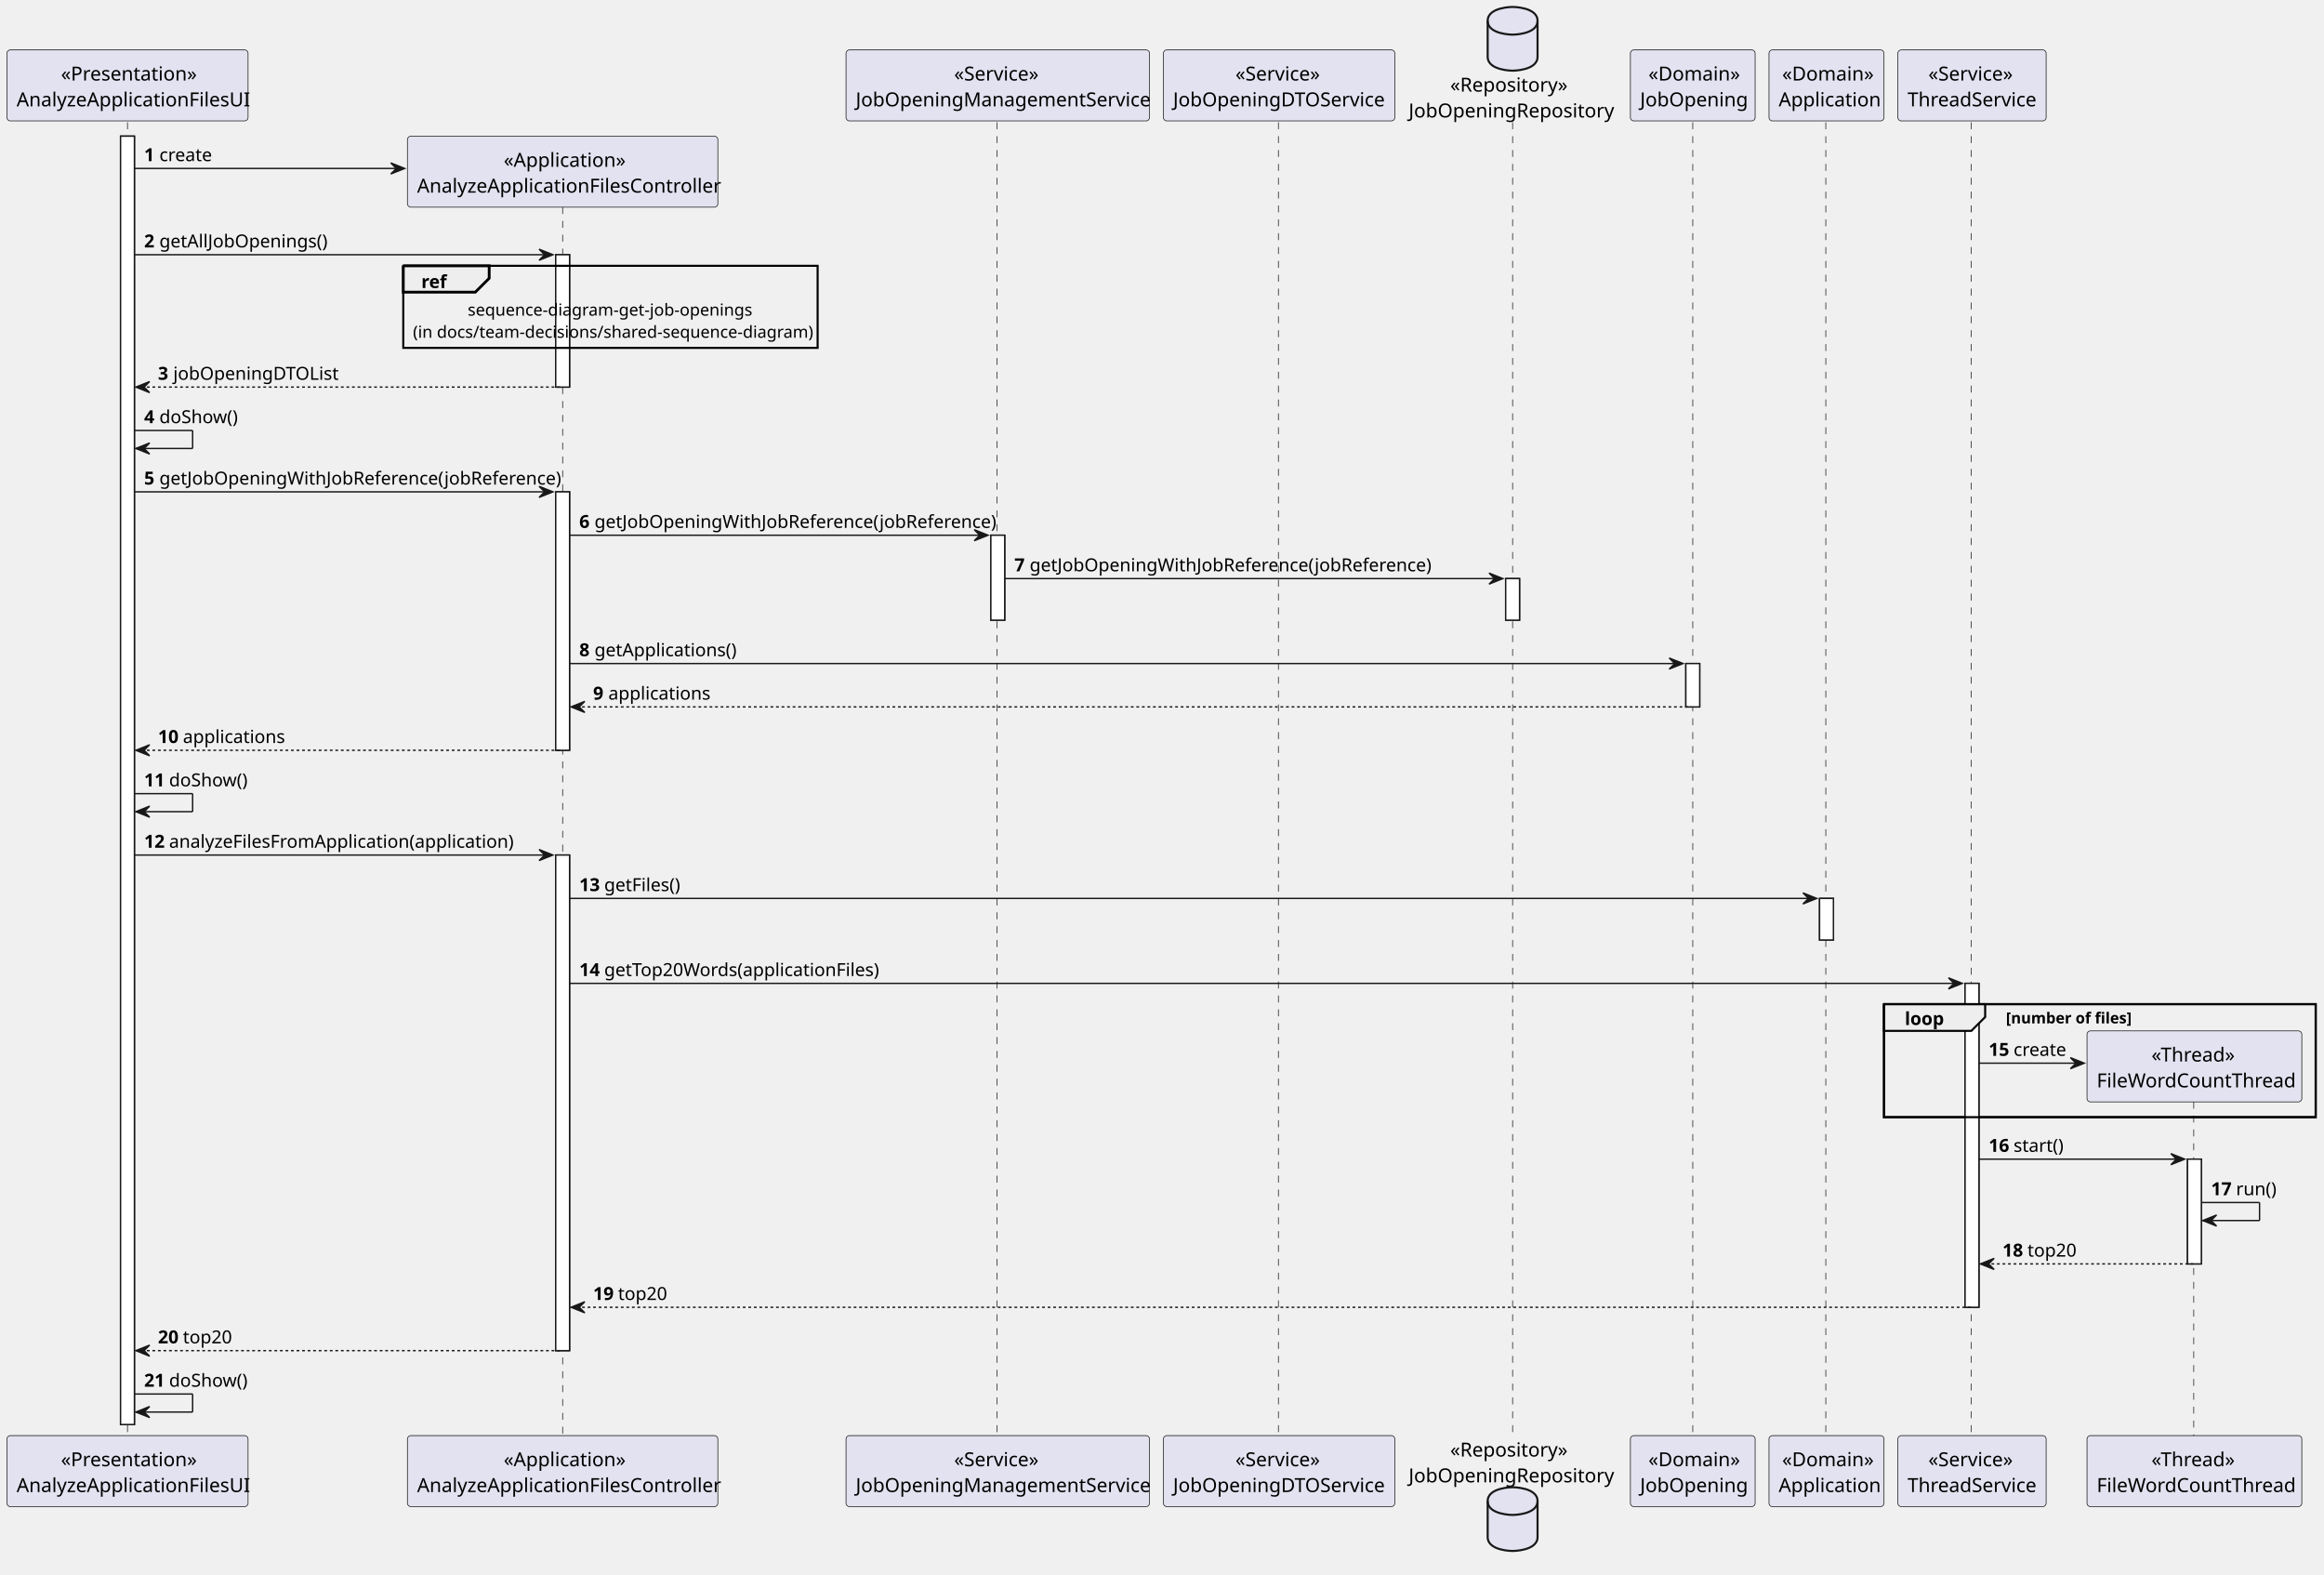
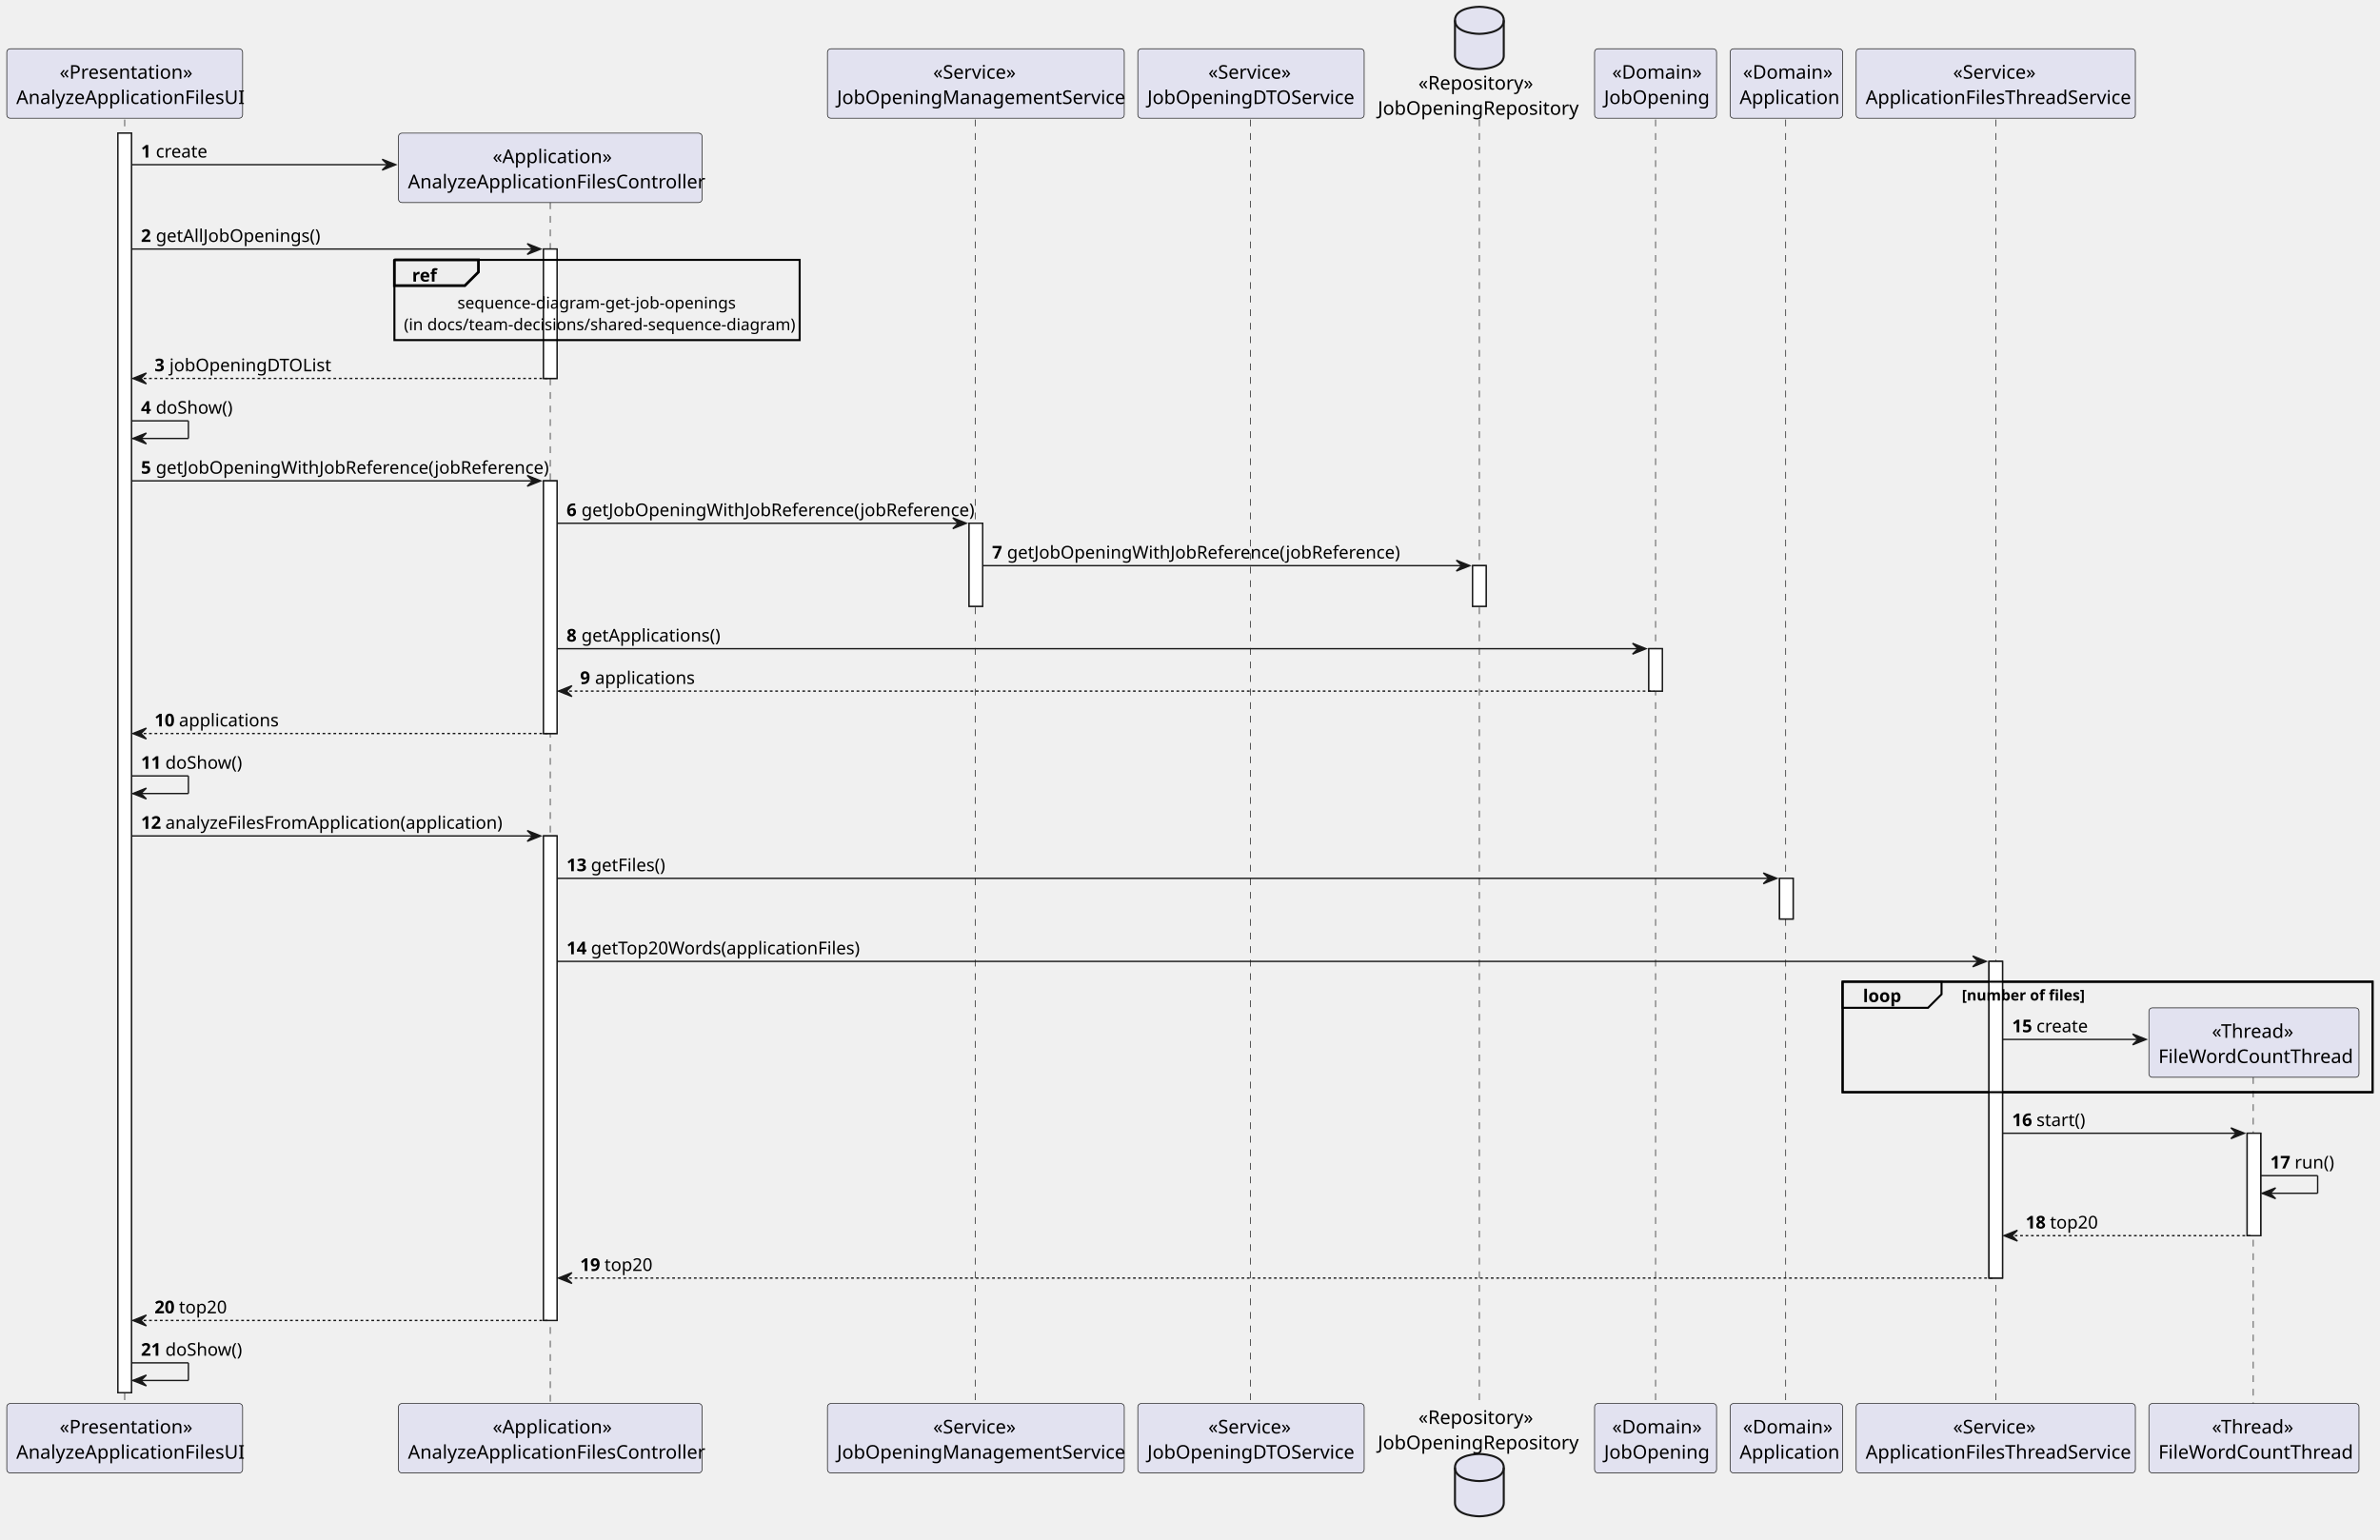
- <svg xmlns="http://www.w3.org/2000/svg" contentStyleType="text/css" height="1136px" preserveAspectRatio="none" style="width:1677px;height:1136px;background:#FFFFFF;" version="1.1" viewBox="0 0 1677 1136" width="1677px" zoomAndPan="magnify">
+ <svg xmlns="http://www.w3.org/2000/svg" contentStyleType="text/css" height="1136px" preserveAspectRatio="none" style="width:1756px;height:1136px;background:#FFFFFF;" version="1.1" viewBox="0 0 1756 1136" width="1756px" zoomAndPan="magnify">
  <defs />
  <g>
    <rect fill="#FFFFFF" height="929.518" style="stroke:#181818;stroke-width:1.0;" width="10" x="87" y="98.242" />
    <rect fill="#FFFFFF" height="95.504" style="stroke:#181818;stroke-width:1.0;" width="10" x="401" y="183.775" />
    <rect fill="#FFFFFF" height="186.455" style="stroke:#181818;stroke-width:1.0;" width="10" x="401" y="354.861" />
    <rect fill="#FFFFFF" height="357.57" style="stroke:#181818;stroke-width:1.0;" width="10" x="401" y="616.898" />
    <rect fill="#FFFFFF" height="61.291" style="stroke:#181818;stroke-width:1.0;" width="10" x="715" y="386.152" />
    <rect fill="#FFFFFF" height="30" style="stroke:#181818;stroke-width:1.0;" width="10" x="1086.5" y="417.443" />
    <rect fill="#FFFFFF" height="31.291" style="stroke:#181818;stroke-width:1.0;" width="10" x="1216.5" y="478.734" />
    <rect fill="#FFFFFF" height="30" style="stroke:#181818;stroke-width:1.0;" width="10" x="1313" y="648.189" />
-     <rect fill="#FFFFFF" height="233.697" style="stroke:#181818;stroke-width:1.0;" width="10" x="1418" y="709.481" />
-     <rect fill="#FFFFFF" height="75.582" style="stroke:#181818;stroke-width:1.0;" width="10" x="1578.5" y="836.305" />
-     <rect fill="none" height="81.533" style="stroke:#000000;stroke-width:1.5;" width="311.5" x="1359.5" y="724.481" />
+     <rect fill="#FFFFFF" height="233.697" style="stroke:#181818;stroke-width:1.0;" width="10" x="1467.5" y="709.481" />
+     <rect fill="#FFFFFF" height="75.582" style="stroke:#181818;stroke-width:1.0;" width="10" x="1658" y="836.305" />
+     <rect fill="none" height="81.533" style="stroke:#000000;stroke-width:1.5;" width="391" x="1359.5" y="724.481" />
    <line style="stroke:#181818;stroke-width:0.5;stroke-dasharray:5.0,5.0;" x1="92" x2="92" y1="88.242" y2="1036.76" />
    <line style="stroke:#181818;stroke-width:0.5;stroke-dasharray:5.0,5.0;" x1="406" x2="406" y1="139.363" y2="1036.76" />
    <line style="stroke:#181818;stroke-width:0.5;stroke-dasharray:5.0,5.0;" x1="719.5" x2="719.5" y1="88.242" y2="1036.76" />
    <line style="stroke:#181818;stroke-width:0.5;stroke-dasharray:5.0,5.0;" x1="922.5" x2="922.5" y1="88.242" y2="1036.76" />
    <line style="stroke:#181818;stroke-width:0.5;stroke-dasharray:5.0,5.0;" x1="1091.5" x2="1091.5" y1="88.242" y2="1036.76" />
    <line style="stroke:#181818;stroke-width:0.5;stroke-dasharray:5.0,5.0;" x1="1221.5" x2="1221.5" y1="88.242" y2="1036.76" />
    <line style="stroke:#181818;stroke-width:0.5;stroke-dasharray:5.0,5.0;" x1="1317.5" x2="1317.5" y1="88.242" y2="1036.76" />
-     <line style="stroke:#181818;stroke-width:0.5;stroke-dasharray:5.0,5.0;" x1="1422.5" x2="1422.5" y1="88.242" y2="1036.76" />
-     <line style="stroke:#181818;stroke-width:0.5;stroke-dasharray:5.0,5.0;" x1="1583" x2="1583" y1="784.893" y2="1036.76" />
+     <line style="stroke:#181818;stroke-width:0.5;stroke-dasharray:5.0,5.0;" x1="1472.5" x2="1472.5" y1="88.242" y2="1036.76" />
+     <line style="stroke:#181818;stroke-width:0.5;stroke-dasharray:5.0,5.0;" x1="1662.5" x2="1662.5" y1="784.893" y2="1036.76" />
    <rect fill="#E2E2F0" height="51.242" rx="2.5" ry="2.5" style="stroke:#181818;stroke-width:0.5;" width="174" x="5" y="36" />
    <text fill="#000000" font-family="sans-serif" font-size="14" lengthAdjust="spacing" textLength="96" x="44" y="58.107">«Presentation»</text>
    <text fill="#000000" font-family="sans-serif" font-size="14" lengthAdjust="spacing" textLength="160" x="12" y="76.728">AnalyzeApplicationFilesUI</text>
    <rect fill="#E2E2F0" height="51.242" rx="2.5" ry="2.5" style="stroke:#181818;stroke-width:0.5;" width="174" x="5" y="1035.76" />
    <text fill="#000000" font-family="sans-serif" font-size="14" lengthAdjust="spacing" textLength="96" x="44" y="1057.867">«Presentation»</text>
    <text fill="#000000" font-family="sans-serif" font-size="14" lengthAdjust="spacing" textLength="160" x="12" y="1076.488">AnalyzeApplicationFilesUI</text>
    <rect fill="#E2E2F0" height="51.242" rx="2.5" ry="2.5" style="stroke:#181818;stroke-width:0.5;" width="224" x="294" y="1035.76" />
    <text fill="#000000" font-family="sans-serif" font-size="14" lengthAdjust="spacing" textLength="85" x="363.5" y="1057.867">«Application»</text>
    <text fill="#000000" font-family="sans-serif" font-size="14" lengthAdjust="spacing" textLength="210" x="301" y="1076.488">AnalyzeApplicationFilesController</text>
    <rect fill="#E2E2F0" height="51.242" rx="2.5" ry="2.5" style="stroke:#181818;stroke-width:0.5;" width="219" x="610.5" y="36" />
    <text fill="#000000" font-family="sans-serif" font-size="14" lengthAdjust="spacing" textLength="63" x="688.5" y="58.107">«Service»</text>
    <text fill="#000000" font-family="sans-serif" font-size="14" lengthAdjust="spacing" textLength="205" x="617.5" y="76.728">JobOpeningManagementService</text>
    <rect fill="#E2E2F0" height="51.242" rx="2.5" ry="2.5" style="stroke:#181818;stroke-width:0.5;" width="219" x="610.5" y="1035.76" />
    <text fill="#000000" font-family="sans-serif" font-size="14" lengthAdjust="spacing" textLength="63" x="688.5" y="1057.867">«Service»</text>
    <text fill="#000000" font-family="sans-serif" font-size="14" lengthAdjust="spacing" textLength="205" x="617.5" y="1076.488">JobOpeningManagementService</text>
    <rect fill="#E2E2F0" height="51.242" rx="2.5" ry="2.5" style="stroke:#181818;stroke-width:0.5;" width="167" x="839.5" y="36" />
    <text fill="#000000" font-family="sans-serif" font-size="14" lengthAdjust="spacing" textLength="63" x="891.5" y="58.107">«Service»</text>
    <text fill="#000000" font-family="sans-serif" font-size="14" lengthAdjust="spacing" textLength="153" x="846.5" y="76.728">JobOpeningDTOService</text>
    <rect fill="#E2E2F0" height="51.242" rx="2.5" ry="2.5" style="stroke:#181818;stroke-width:0.5;" width="167" x="839.5" y="1035.76" />
    <text fill="#000000" font-family="sans-serif" font-size="14" lengthAdjust="spacing" textLength="63" x="891.5" y="1057.867">«Service»</text>
    <text fill="#000000" font-family="sans-serif" font-size="14" lengthAdjust="spacing" textLength="153" x="846.5" y="1076.488">JobOpeningDTOService</text>
    <text fill="#000000" font-family="sans-serif" font-size="14" lengthAdjust="spacing" textLength="84" x="1046.5" y="66.107">«Repository»</text>
    <text fill="#000000" font-family="sans-serif" font-size="14" lengthAdjust="spacing" textLength="144" x="1016.5" y="84.728">JobOpeningRepository</text>
    <path d="M1073.5,15 C1073.5,5 1091.5,5 1091.5,5 C1091.5,5 1109.5,5 1109.5,15 L1109.5,41 C1109.5,51 1091.5,51 1091.5,51 C1091.5,51 1073.5,51 1073.5,41 L1073.5,15 " fill="#E2E2F0" style="stroke:#181818;stroke-width:1.5;" />
    <path d="M1073.5,15 C1073.5,25 1091.5,25 1091.5,25 C1091.5,25 1109.5,25 1109.5,15 " fill="none" style="stroke:#181818;stroke-width:1.5;" />
    <text fill="#000000" font-family="sans-serif" font-size="14" lengthAdjust="spacing" textLength="84" x="1046.5" y="1050.867">«Repository»</text>
    <text fill="#000000" font-family="sans-serif" font-size="14" lengthAdjust="spacing" textLength="144" x="1016.5" y="1069.488">JobOpeningRepository</text>
    <path d="M1073.5,1083.002 C1073.5,1073.002 1091.5,1073.002 1091.5,1073.002 C1091.5,1073.002 1109.5,1073.002 1109.5,1083.002 L1109.5,1109.002 C1109.5,1119.002 1091.5,1119.002 1091.5,1119.002 C1091.5,1119.002 1073.5,1119.002 1073.5,1109.002 L1073.5,1083.002 " fill="#E2E2F0" style="stroke:#181818;stroke-width:1.5;" />
    <path d="M1073.5,1083.002 C1073.5,1093.002 1091.5,1093.002 1091.5,1093.002 C1091.5,1093.002 1109.5,1093.002 1109.5,1083.002 " fill="none" style="stroke:#181818;stroke-width:1.5;" />
    <rect fill="#E2E2F0" height="51.242" rx="2.5" ry="2.5" style="stroke:#181818;stroke-width:0.5;" width="90" x="1176.5" y="36" />
    <text fill="#000000" font-family="sans-serif" font-size="14" lengthAdjust="spacing" textLength="64" x="1189.5" y="58.107">«Domain»</text>
    <text fill="#000000" font-family="sans-serif" font-size="14" lengthAdjust="spacing" textLength="76" x="1183.5" y="76.728">JobOpening</text>
    <rect fill="#E2E2F0" height="51.242" rx="2.5" ry="2.5" style="stroke:#181818;stroke-width:0.5;" width="90" x="1176.5" y="1035.76" />
    <text fill="#000000" font-family="sans-serif" font-size="14" lengthAdjust="spacing" textLength="64" x="1189.5" y="1057.867">«Domain»</text>
    <text fill="#000000" font-family="sans-serif" font-size="14" lengthAdjust="spacing" textLength="76" x="1183.5" y="1076.488">JobOpening</text>
    <rect fill="#E2E2F0" height="51.242" rx="2.5" ry="2.5" style="stroke:#181818;stroke-width:0.5;" width="83" x="1276.5" y="36" />
    <text fill="#000000" font-family="sans-serif" font-size="14" lengthAdjust="spacing" textLength="64" x="1286" y="58.107">«Domain»</text>
    <text fill="#000000" font-family="sans-serif" font-size="14" lengthAdjust="spacing" textLength="69" x="1283.5" y="76.728">Application</text>
    <rect fill="#E2E2F0" height="51.242" rx="2.5" ry="2.5" style="stroke:#181818;stroke-width:0.5;" width="83" x="1276.5" y="1035.76" />
    <text fill="#000000" font-family="sans-serif" font-size="14" lengthAdjust="spacing" textLength="64" x="1286" y="1057.867">«Domain»</text>
    <text fill="#000000" font-family="sans-serif" font-size="14" lengthAdjust="spacing" textLength="69" x="1283.5" y="1076.488">Application</text>
-     <rect fill="#E2E2F0" height="51.242" rx="2.5" ry="2.5" style="stroke:#181818;stroke-width:0.5;" width="107" x="1369.5" y="36" />
-     <text fill="#000000" font-family="sans-serif" font-size="14" lengthAdjust="spacing" textLength="63" x="1391.5" y="58.107">«Service»</text>
-     <text fill="#000000" font-family="sans-serif" font-size="14" lengthAdjust="spacing" textLength="93" x="1376.5" y="76.728">ThreadService</text>
-     <rect fill="#E2E2F0" height="51.242" rx="2.5" ry="2.5" style="stroke:#181818;stroke-width:0.5;" width="107" x="1369.5" y="1035.76" />
-     <text fill="#000000" font-family="sans-serif" font-size="14" lengthAdjust="spacing" textLength="63" x="1391.5" y="1057.867">«Service»</text>
-     <text fill="#000000" font-family="sans-serif" font-size="14" lengthAdjust="spacing" textLength="93" x="1376.5" y="1076.488">ThreadService</text>
-     <rect fill="#E2E2F0" height="51.242" rx="2.5" ry="2.5" style="stroke:#181818;stroke-width:0.5;" width="155" x="1506" y="1035.76" />
-     <text fill="#000000" font-family="sans-serif" font-size="14" lengthAdjust="spacing" textLength="62" x="1552.5" y="1057.867">«Thread»</text>
-     <text fill="#000000" font-family="sans-serif" font-size="14" lengthAdjust="spacing" textLength="141" x="1513" y="1076.488">FileWordCountThread</text>
+     <rect fill="#E2E2F0" height="51.242" rx="2.5" ry="2.5" style="stroke:#181818;stroke-width:0.5;" width="206" x="1369.5" y="36" />
+     <text fill="#000000" font-family="sans-serif" font-size="14" lengthAdjust="spacing" textLength="63" x="1441" y="58.107">«Service»</text>
+     <text fill="#000000" font-family="sans-serif" font-size="14" lengthAdjust="spacing" textLength="192" x="1376.5" y="76.728">ApplicationFilesThreadService</text>
+     <rect fill="#E2E2F0" height="51.242" rx="2.5" ry="2.5" style="stroke:#181818;stroke-width:0.5;" width="206" x="1369.5" y="1035.76" />
+     <text fill="#000000" font-family="sans-serif" font-size="14" lengthAdjust="spacing" textLength="63" x="1441" y="1057.867">«Service»</text>
+     <text fill="#000000" font-family="sans-serif" font-size="14" lengthAdjust="spacing" textLength="192" x="1376.5" y="1076.488">ApplicationFilesThreadService</text>
+     <rect fill="#E2E2F0" height="51.242" rx="2.5" ry="2.5" style="stroke:#181818;stroke-width:0.5;" width="155" x="1585.5" y="1035.76" />
+     <text fill="#000000" font-family="sans-serif" font-size="14" lengthAdjust="spacing" textLength="62" x="1632" y="1057.867">«Thread»</text>
+     <text fill="#000000" font-family="sans-serif" font-size="14" lengthAdjust="spacing" textLength="141" x="1592.5" y="1076.488">FileWordCountThread</text>
    <rect fill="#FFFFFF" height="929.518" style="stroke:#181818;stroke-width:1.0;" width="10" x="87" y="98.242" />
    <rect fill="#FFFFFF" height="95.504" style="stroke:#181818;stroke-width:1.0;" width="10" x="401" y="183.775" />
    <rect fill="#FFFFFF" height="186.455" style="stroke:#181818;stroke-width:1.0;" width="10" x="401" y="354.861" />
    <rect fill="#FFFFFF" height="357.57" style="stroke:#181818;stroke-width:1.0;" width="10" x="401" y="616.898" />
    <rect fill="#FFFFFF" height="61.291" style="stroke:#181818;stroke-width:1.0;" width="10" x="715" y="386.152" />
    <rect fill="#FFFFFF" height="30" style="stroke:#181818;stroke-width:1.0;" width="10" x="1086.5" y="417.443" />
    <rect fill="#FFFFFF" height="31.291" style="stroke:#181818;stroke-width:1.0;" width="10" x="1216.5" y="478.734" />
    <rect fill="#FFFFFF" height="30" style="stroke:#181818;stroke-width:1.0;" width="10" x="1313" y="648.189" />
-     <rect fill="#FFFFFF" height="233.697" style="stroke:#181818;stroke-width:1.0;" width="10" x="1418" y="709.481" />
-     <rect fill="#FFFFFF" height="75.582" style="stroke:#181818;stroke-width:1.0;" width="10" x="1578.5" y="836.305" />
+     <rect fill="#FFFFFF" height="233.697" style="stroke:#181818;stroke-width:1.0;" width="10" x="1467.5" y="709.481" />
+     <rect fill="#FFFFFF" height="75.582" style="stroke:#181818;stroke-width:1.0;" width="10" x="1658" y="836.305" />
    <polygon fill="#181818" points="282,117.533,292,121.533,282,125.533,286,121.533" style="stroke:#181818;stroke-width:1.0;" />
    <line style="stroke:#181818;stroke-width:1.0;" x1="97" x2="288" y1="121.533" y2="121.533" />
    <text fill="#000000" font-family="sans-serif" font-size="13" font-weight="bold" lengthAdjust="spacing" textLength="7" x="104" y="116.27">1</text>
    <text fill="#000000" font-family="sans-serif" font-size="13" lengthAdjust="spacing" textLength="36" x="115" y="116.27">create</text>
    <rect fill="#E2E2F0" height="51.242" rx="2.5" ry="2.5" style="stroke:#181818;stroke-width:0.5;" width="224" x="294" y="98.242" />
    <text fill="#000000" font-family="sans-serif" font-size="14" lengthAdjust="spacing" textLength="85" x="363.5" y="120.35">«Application»</text>
    <text fill="#000000" font-family="sans-serif" font-size="14" lengthAdjust="spacing" textLength="210" x="301" y="138.971">AnalyzeApplicationFilesController</text>
    <polygon fill="#181818" points="389,179.775,399,183.775,389,187.775,393,183.775" style="stroke:#181818;stroke-width:1.0;" />
    <line style="stroke:#181818;stroke-width:1.0;" x1="97" x2="395" y1="183.775" y2="183.775" />
    <text fill="#000000" font-family="sans-serif" font-size="13" font-weight="bold" lengthAdjust="spacing" textLength="7" x="104" y="178.513">2</text>
    <text fill="#000000" font-family="sans-serif" font-size="13" lengthAdjust="spacing" textLength="116" x="115" y="178.513">getAllJobOpenings()</text>
    <rect fill="none" height="59.213" style="stroke:#000000;stroke-width:1.5;" width="299" x="291" y="191.775" />
    <path d="M291,191.775 L353,191.775 L353,200.775 L343,210.775 L291,210.775 L291,191.775 " fill="#EEEEEE" style="stroke:#000000;stroke-width:2.0;" />
    <text fill="#000000" font-family="sans-serif" font-size="13" font-weight="bold" lengthAdjust="spacing" textLength="17" x="304" y="207.804">ref</text>
    <text fill="#000000" font-family="sans-serif" font-size="12" lengthAdjust="spacing" textLength="203" x="337.5" y="227.725">sequence-diagram-get-job-openings</text>
    <text fill="#000000" font-family="sans-serif" font-size="12" lengthAdjust="spacing" textLength="288" x="298" y="243.685">(in docs/team-decisions/shared-sequence-diagram)</text>
    <polygon fill="#181818" points="108,275.279,98,279.279,108,283.279,104,279.279" style="stroke:#181818;stroke-width:1.0;" />
    <line style="stroke:#181818;stroke-width:1.0;stroke-dasharray:2.0,2.0;" x1="102" x2="405" y1="279.279" y2="279.279" />
    <text fill="#000000" font-family="sans-serif" font-size="13" font-weight="bold" lengthAdjust="spacing" textLength="7" x="114" y="274.017">3</text>
    <text fill="#000000" font-family="sans-serif" font-size="13" lengthAdjust="spacing" textLength="112" x="125" y="274.017">jobOpeningDTOList</text>
    <line style="stroke:#181818;stroke-width:1.0;" x1="97" x2="139" y1="310.57" y2="310.57" />
    <line style="stroke:#181818;stroke-width:1.0;" x1="139" x2="139" y1="310.57" y2="323.57" />
    <line style="stroke:#181818;stroke-width:1.0;" x1="98" x2="139" y1="323.57" y2="323.57" />
    <polygon fill="#181818" points="108,319.57,98,323.57,108,327.57,104,323.57" style="stroke:#181818;stroke-width:1.0;" />
    <text fill="#000000" font-family="sans-serif" font-size="13" font-weight="bold" lengthAdjust="spacing" textLength="7" x="104" y="305.308">4</text>
    <text fill="#000000" font-family="sans-serif" font-size="13" lengthAdjust="spacing" textLength="54" x="115" y="305.308">doShow()</text>
    <polygon fill="#181818" points="389,350.861,399,354.861,389,358.861,393,354.861" style="stroke:#181818;stroke-width:1.0;" />
    <line style="stroke:#181818;stroke-width:1.0;" x1="97" x2="395" y1="354.861" y2="354.861" />
    <text fill="#000000" font-family="sans-serif" font-size="13" font-weight="bold" lengthAdjust="spacing" textLength="7" x="104" y="349.599">5</text>
    <text fill="#000000" font-family="sans-serif" font-size="13" lengthAdjust="spacing" textLength="274" x="115" y="349.599">getJobOpeningWithJobReference(jobReference)</text>
    <polygon fill="#181818" points="703,382.152,713,386.152,703,390.152,707,386.152" style="stroke:#181818;stroke-width:1.0;" />
    <line style="stroke:#181818;stroke-width:1.0;" x1="411" x2="709" y1="386.152" y2="386.152" />
    <text fill="#000000" font-family="sans-serif" font-size="13" font-weight="bold" lengthAdjust="spacing" textLength="7" x="418" y="380.89">6</text>
    <text fill="#000000" font-family="sans-serif" font-size="13" lengthAdjust="spacing" textLength="274" x="429" y="380.89">getJobOpeningWithJobReference(jobReference)</text>
    <polygon fill="#181818" points="1074.5,413.443,1084.5,417.443,1074.5,421.443,1078.5,417.443" style="stroke:#181818;stroke-width:1.0;" />
    <line style="stroke:#181818;stroke-width:1.0;" x1="725" x2="1080.5" y1="417.443" y2="417.443" />
    <text fill="#000000" font-family="sans-serif" font-size="13" font-weight="bold" lengthAdjust="spacing" textLength="7" x="732" y="412.181">7</text>
    <text fill="#000000" font-family="sans-serif" font-size="13" lengthAdjust="spacing" textLength="274" x="743" y="412.181">getJobOpeningWithJobReference(jobReference)</text>
    <polygon fill="#181818" points="1204.5,474.734,1214.5,478.734,1204.5,482.734,1208.5,478.734" style="stroke:#181818;stroke-width:1.0;" />
    <line style="stroke:#181818;stroke-width:1.0;" x1="411" x2="1210.5" y1="478.734" y2="478.734" />
    <text fill="#000000" font-family="sans-serif" font-size="13" font-weight="bold" lengthAdjust="spacing" textLength="7" x="418" y="473.472">8</text>
    <text fill="#000000" font-family="sans-serif" font-size="13" lengthAdjust="spacing" textLength="97" x="429" y="473.472">getApplications()</text>
    <polygon fill="#181818" points="422,506.025,412,510.025,422,514.025,418,510.025" style="stroke:#181818;stroke-width:1.0;" />
    <line style="stroke:#181818;stroke-width:1.0;stroke-dasharray:2.0,2.0;" x1="416" x2="1220.5" y1="510.025" y2="510.025" />
    <text fill="#000000" font-family="sans-serif" font-size="13" font-weight="bold" lengthAdjust="spacing" textLength="7" x="428" y="504.763">9</text>
    <text fill="#000000" font-family="sans-serif" font-size="13" lengthAdjust="spacing" textLength="69" x="439" y="504.763">applications</text>
    <polygon fill="#181818" points="108,537.316,98,541.316,108,545.316,104,541.316" style="stroke:#181818;stroke-width:1.0;" />
    <line style="stroke:#181818;stroke-width:1.0;stroke-dasharray:2.0,2.0;" x1="102" x2="405" y1="541.316" y2="541.316" />
    <text fill="#000000" font-family="sans-serif" font-size="13" font-weight="bold" lengthAdjust="spacing" textLength="14" x="114" y="536.054">10</text>
    <text fill="#000000" font-family="sans-serif" font-size="13" lengthAdjust="spacing" textLength="69" x="132" y="536.054">applications</text>
    <line style="stroke:#181818;stroke-width:1.0;" x1="97" x2="139" y1="572.607" y2="572.607" />
    <line style="stroke:#181818;stroke-width:1.0;" x1="139" x2="139" y1="572.607" y2="585.607" />
    <line style="stroke:#181818;stroke-width:1.0;" x1="98" x2="139" y1="585.607" y2="585.607" />
    <polygon fill="#181818" points="108,581.607,98,585.607,108,589.607,104,585.607" style="stroke:#181818;stroke-width:1.0;" />
    <text fill="#000000" font-family="sans-serif" font-size="13" font-weight="bold" lengthAdjust="spacing" textLength="14" x="104" y="567.345">11</text>
    <text fill="#000000" font-family="sans-serif" font-size="13" lengthAdjust="spacing" textLength="54" x="122" y="567.345">doShow()</text>
    <polygon fill="#181818" points="389,612.898,399,616.898,389,620.898,393,616.898" style="stroke:#181818;stroke-width:1.0;" />
    <line style="stroke:#181818;stroke-width:1.0;" x1="97" x2="395" y1="616.898" y2="616.898" />
    <text fill="#000000" font-family="sans-serif" font-size="13" font-weight="bold" lengthAdjust="spacing" textLength="14" x="104" y="611.636">12</text>
    <text fill="#000000" font-family="sans-serif" font-size="13" lengthAdjust="spacing" textLength="237" x="122" y="611.636">analyzeFilesFromApplication(application)</text>
    <polygon fill="#181818" points="1301,644.189,1311,648.189,1301,652.189,1305,648.189" style="stroke:#181818;stroke-width:1.0;" />
    <line style="stroke:#181818;stroke-width:1.0;" x1="411" x2="1307" y1="648.189" y2="648.189" />
    <text fill="#000000" font-family="sans-serif" font-size="13" font-weight="bold" lengthAdjust="spacing" textLength="14" x="418" y="642.927">13</text>
    <text fill="#000000" font-family="sans-serif" font-size="13" lengthAdjust="spacing" textLength="54" x="436" y="642.927">getFiles()</text>
-     <polygon fill="#181818" points="1406,705.481,1416,709.481,1406,713.481,1410,709.481" style="stroke:#181818;stroke-width:1.0;" />
-     <line style="stroke:#181818;stroke-width:1.0;" x1="411" x2="1412" y1="709.481" y2="709.481" />
+     <polygon fill="#181818" points="1455.5,705.481,1465.5,709.481,1455.5,713.481,1459.5,709.481" style="stroke:#181818;stroke-width:1.0;" />
+     <line style="stroke:#181818;stroke-width:1.0;" x1="411" x2="1461.5" y1="709.481" y2="709.481" />
    <text fill="#000000" font-family="sans-serif" font-size="13" font-weight="bold" lengthAdjust="spacing" textLength="14" x="418" y="704.218">14</text>
    <text fill="#000000" font-family="sans-serif" font-size="13" lengthAdjust="spacing" textLength="189" x="436" y="704.218">getTop20Words(applicationFiles)</text>
    <path d="M1359.5,724.481 L1432.5,724.481 L1432.5,733.771 L1422.5,743.771 L1359.5,743.771 L1359.5,724.481 " fill="#EEEEEE" style="stroke:#000000;stroke-width:1.5;" />
-     <rect fill="none" height="81.533" style="stroke:#000000;stroke-width:1.5;" width="311.5" x="1359.5" y="724.481" />
+     <rect fill="none" height="81.533" style="stroke:#000000;stroke-width:1.5;" width="391" x="1359.5" y="724.481" />
    <text fill="#000000" font-family="sans-serif" font-size="13" font-weight="bold" lengthAdjust="spacing" textLength="28" x="1374.5" y="739.509">loop</text>
    <text fill="#000000" font-family="sans-serif" font-size="11" font-weight="bold" lengthAdjust="spacing" textLength="93" x="1447.5" y="738.351">[number of files]</text>
-     <polygon fill="#181818" points="1494,763.062,1504,767.062,1494,771.062,1498,767.062" style="stroke:#181818;stroke-width:1.0;" />
-     <line style="stroke:#181818;stroke-width:1.0;" x1="1428" x2="1500" y1="767.062" y2="767.062" />
-     <text fill="#000000" font-family="sans-serif" font-size="13" font-weight="bold" lengthAdjust="spacing" textLength="14" x="1435" y="761.8">15</text>
-     <text fill="#000000" font-family="sans-serif" font-size="13" lengthAdjust="spacing" textLength="36" x="1453" y="761.8">create</text>
-     <rect fill="#E2E2F0" height="51.242" rx="2.5" ry="2.5" style="stroke:#181818;stroke-width:0.5;" width="155" x="1506" y="743.771" />
-     <text fill="#000000" font-family="sans-serif" font-size="14" lengthAdjust="spacing" textLength="62" x="1552.5" y="765.879">«Thread»</text>
-     <text fill="#000000" font-family="sans-serif" font-size="14" lengthAdjust="spacing" textLength="141" x="1513" y="784.5">FileWordCountThread</text>
-     <polygon fill="#181818" points="1566.5,832.305,1576.5,836.305,1566.5,840.305,1570.5,836.305" style="stroke:#181818;stroke-width:1.0;" />
-     <line style="stroke:#181818;stroke-width:1.0;" x1="1428" x2="1572.5" y1="836.305" y2="836.305" />
-     <text fill="#000000" font-family="sans-serif" font-size="13" font-weight="bold" lengthAdjust="spacing" textLength="14" x="1435" y="831.042">16</text>
-     <text fill="#000000" font-family="sans-serif" font-size="13" lengthAdjust="spacing" textLength="34" x="1453" y="831.042">start()</text>
-     <line style="stroke:#181818;stroke-width:1.0;" x1="1588.5" x2="1630.5" y1="867.596" y2="867.596" />
-     <line style="stroke:#181818;stroke-width:1.0;" x1="1630.5" x2="1630.5" y1="867.596" y2="880.596" />
-     <line style="stroke:#181818;stroke-width:1.0;" x1="1589.5" x2="1630.5" y1="880.596" y2="880.596" />
-     <polygon fill="#181818" points="1599.5,876.596,1589.5,880.596,1599.5,884.596,1595.5,880.596" style="stroke:#181818;stroke-width:1.0;" />
-     <text fill="#000000" font-family="sans-serif" font-size="13" font-weight="bold" lengthAdjust="spacing" textLength="14" x="1595.5" y="862.333">17</text>
-     <text fill="#000000" font-family="sans-serif" font-size="13" lengthAdjust="spacing" textLength="26" x="1613.5" y="862.333">run()</text>
-     <polygon fill="#181818" points="1439,907.887,1429,911.887,1439,915.887,1435,911.887" style="stroke:#181818;stroke-width:1.0;" />
-     <line style="stroke:#181818;stroke-width:1.0;stroke-dasharray:2.0,2.0;" x1="1433" x2="1582.5" y1="911.887" y2="911.887" />
-     <text fill="#000000" font-family="sans-serif" font-size="13" font-weight="bold" lengthAdjust="spacing" textLength="14" x="1445" y="906.624">18</text>
-     <text fill="#000000" font-family="sans-serif" font-size="13" lengthAdjust="spacing" textLength="32" x="1463" y="906.624">top20</text>
+     <polygon fill="#181818" points="1573.5,763.062,1583.5,767.062,1573.5,771.062,1577.5,767.062" style="stroke:#181818;stroke-width:1.0;" />
+     <line style="stroke:#181818;stroke-width:1.0;" x1="1477.5" x2="1579.5" y1="767.062" y2="767.062" />
+     <text fill="#000000" font-family="sans-serif" font-size="13" font-weight="bold" lengthAdjust="spacing" textLength="14" x="1484.5" y="761.8">15</text>
+     <text fill="#000000" font-family="sans-serif" font-size="13" lengthAdjust="spacing" textLength="36" x="1502.5" y="761.8">create</text>
+     <rect fill="#E2E2F0" height="51.242" rx="2.5" ry="2.5" style="stroke:#181818;stroke-width:0.5;" width="155" x="1585.5" y="743.771" />
+     <text fill="#000000" font-family="sans-serif" font-size="14" lengthAdjust="spacing" textLength="62" x="1632" y="765.879">«Thread»</text>
+     <text fill="#000000" font-family="sans-serif" font-size="14" lengthAdjust="spacing" textLength="141" x="1592.5" y="784.5">FileWordCountThread</text>
+     <polygon fill="#181818" points="1646,832.305,1656,836.305,1646,840.305,1650,836.305" style="stroke:#181818;stroke-width:1.0;" />
+     <line style="stroke:#181818;stroke-width:1.0;" x1="1477.5" x2="1652" y1="836.305" y2="836.305" />
+     <text fill="#000000" font-family="sans-serif" font-size="13" font-weight="bold" lengthAdjust="spacing" textLength="14" x="1484.5" y="831.042">16</text>
+     <text fill="#000000" font-family="sans-serif" font-size="13" lengthAdjust="spacing" textLength="34" x="1502.5" y="831.042">start()</text>
+     <line style="stroke:#181818;stroke-width:1.0;" x1="1668" x2="1710" y1="867.596" y2="867.596" />
+     <line style="stroke:#181818;stroke-width:1.0;" x1="1710" x2="1710" y1="867.596" y2="880.596" />
+     <line style="stroke:#181818;stroke-width:1.0;" x1="1669" x2="1710" y1="880.596" y2="880.596" />
+     <polygon fill="#181818" points="1679,876.596,1669,880.596,1679,884.596,1675,880.596" style="stroke:#181818;stroke-width:1.0;" />
+     <text fill="#000000" font-family="sans-serif" font-size="13" font-weight="bold" lengthAdjust="spacing" textLength="14" x="1675" y="862.333">17</text>
+     <text fill="#000000" font-family="sans-serif" font-size="13" lengthAdjust="spacing" textLength="26" x="1693" y="862.333">run()</text>
+     <polygon fill="#181818" points="1488.5,907.887,1478.5,911.887,1488.5,915.887,1484.5,911.887" style="stroke:#181818;stroke-width:1.0;" />
+     <line style="stroke:#181818;stroke-width:1.0;stroke-dasharray:2.0,2.0;" x1="1482.5" x2="1662" y1="911.887" y2="911.887" />
+     <text fill="#000000" font-family="sans-serif" font-size="13" font-weight="bold" lengthAdjust="spacing" textLength="14" x="1494.5" y="906.624">18</text>
+     <text fill="#000000" font-family="sans-serif" font-size="13" lengthAdjust="spacing" textLength="32" x="1512.5" y="906.624">top20</text>
    <polygon fill="#181818" points="422,939.178,412,943.178,422,947.178,418,943.178" style="stroke:#181818;stroke-width:1.0;" />
-     <line style="stroke:#181818;stroke-width:1.0;stroke-dasharray:2.0,2.0;" x1="416" x2="1422" y1="943.178" y2="943.178" />
+     <line style="stroke:#181818;stroke-width:1.0;stroke-dasharray:2.0,2.0;" x1="416" x2="1471.5" y1="943.178" y2="943.178" />
    <text fill="#000000" font-family="sans-serif" font-size="13" font-weight="bold" lengthAdjust="spacing" textLength="14" x="428" y="937.915">19</text>
    <text fill="#000000" font-family="sans-serif" font-size="13" lengthAdjust="spacing" textLength="32" x="446" y="937.915">top20</text>
    <polygon fill="#181818" points="108,970.469,98,974.469,108,978.469,104,974.469" style="stroke:#181818;stroke-width:1.0;" />
    <line style="stroke:#181818;stroke-width:1.0;stroke-dasharray:2.0,2.0;" x1="102" x2="405" y1="974.469" y2="974.469" />
    <text fill="#000000" font-family="sans-serif" font-size="13" font-weight="bold" lengthAdjust="spacing" textLength="14" x="114" y="969.206">20</text>
    <text fill="#000000" font-family="sans-serif" font-size="13" lengthAdjust="spacing" textLength="32" x="132" y="969.206">top20</text>
    <line style="stroke:#181818;stroke-width:1.0;" x1="97" x2="139" y1="1005.76" y2="1005.76" />
    <line style="stroke:#181818;stroke-width:1.0;" x1="139" x2="139" y1="1005.76" y2="1018.76" />
    <line style="stroke:#181818;stroke-width:1.0;" x1="98" x2="139" y1="1018.76" y2="1018.76" />
    <polygon fill="#181818" points="108,1014.76,98,1018.76,108,1022.76,104,1018.76" style="stroke:#181818;stroke-width:1.0;" />
    <text fill="#000000" font-family="sans-serif" font-size="13" font-weight="bold" lengthAdjust="spacing" textLength="14" x="104" y="1000.497">21</text>
    <text fill="#000000" font-family="sans-serif" font-size="13" lengthAdjust="spacing" textLength="54" x="122" y="1000.497">doShow()</text>
  </g>
</svg>
